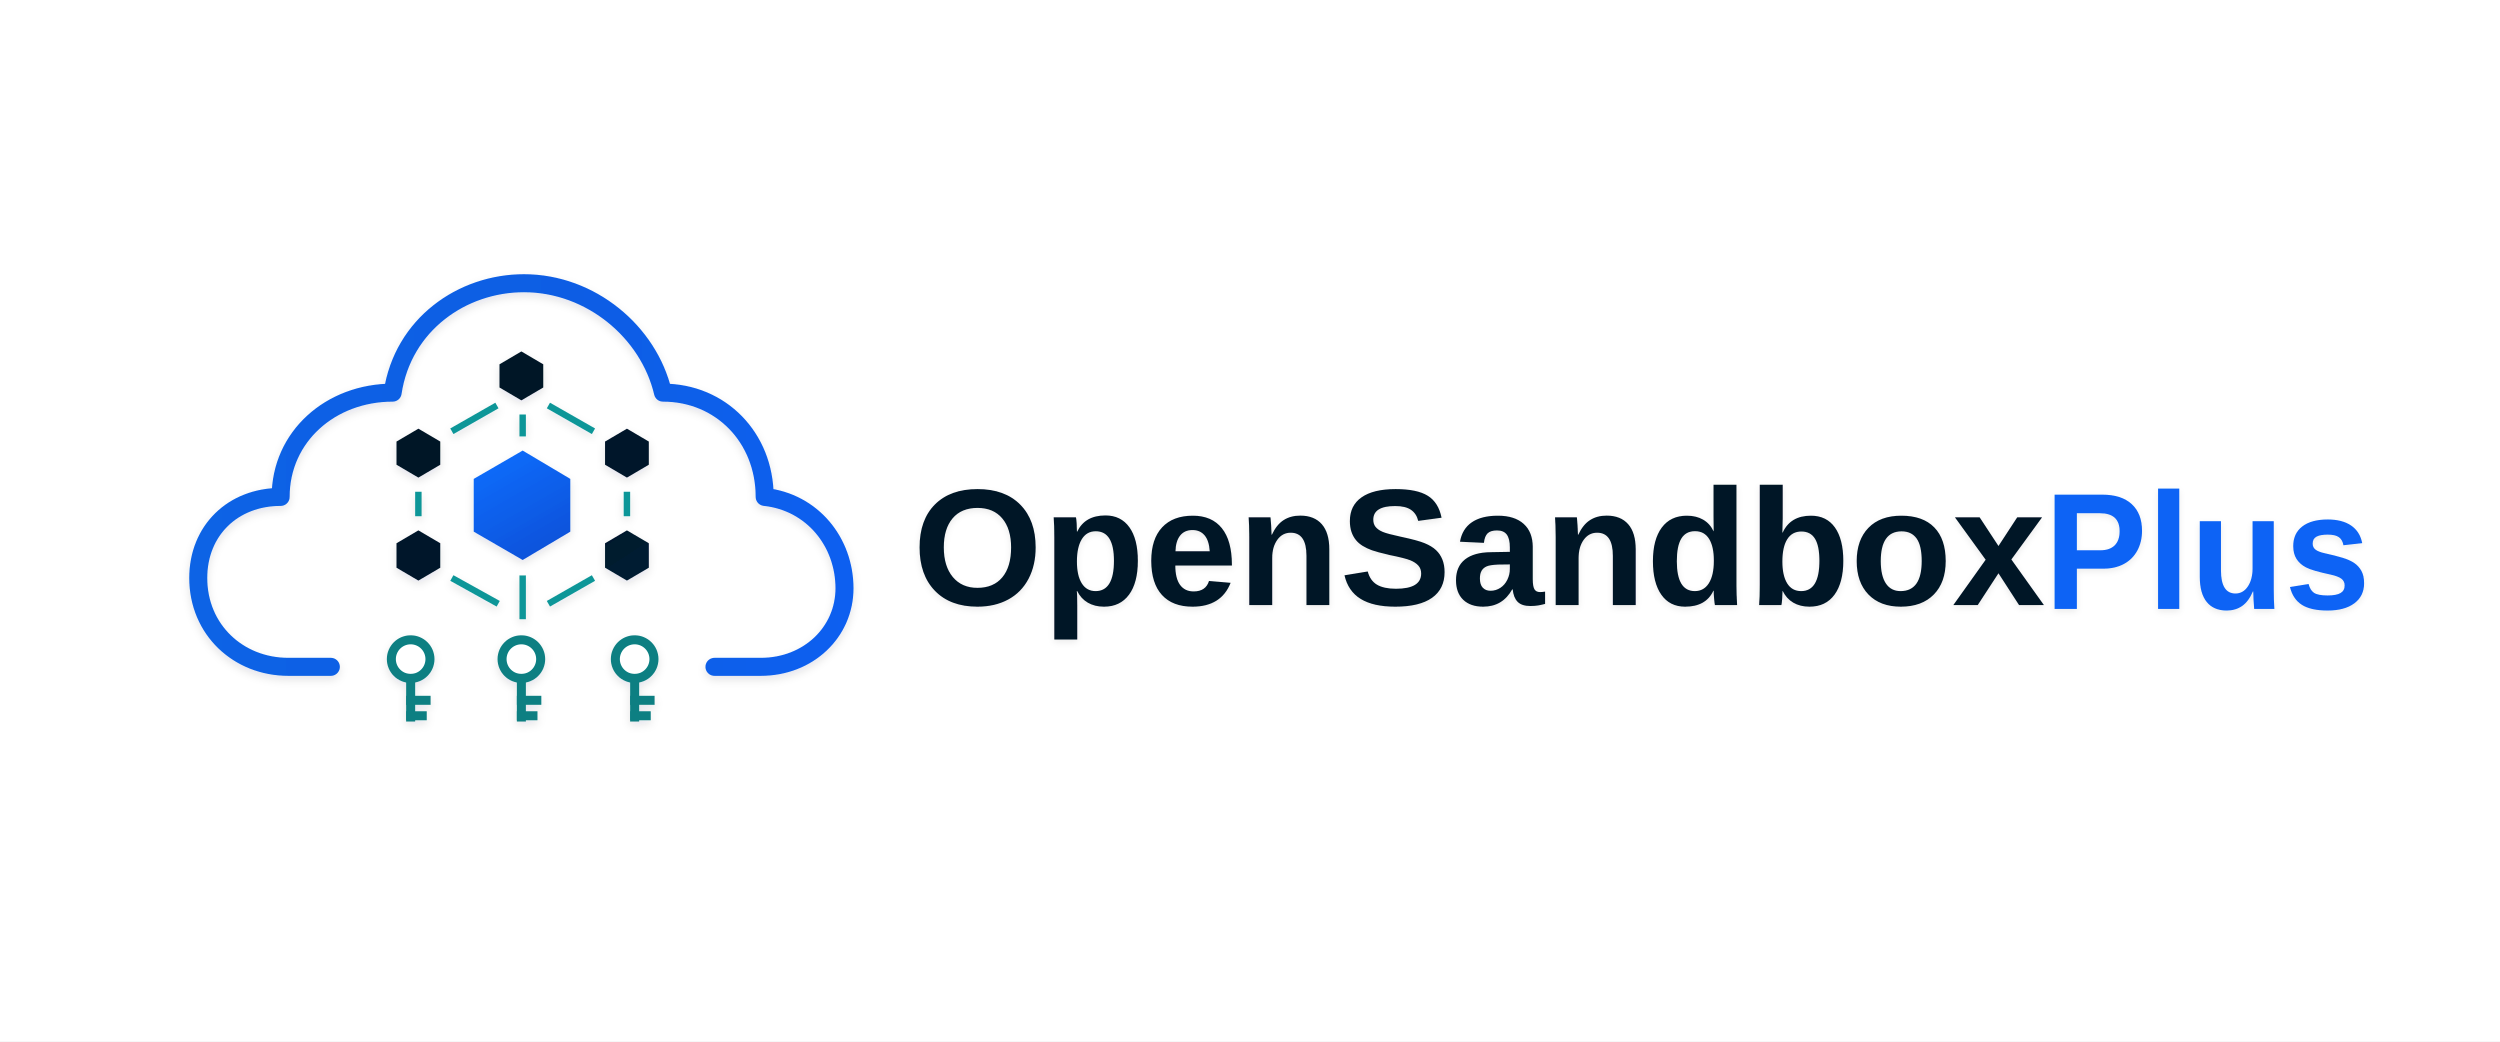
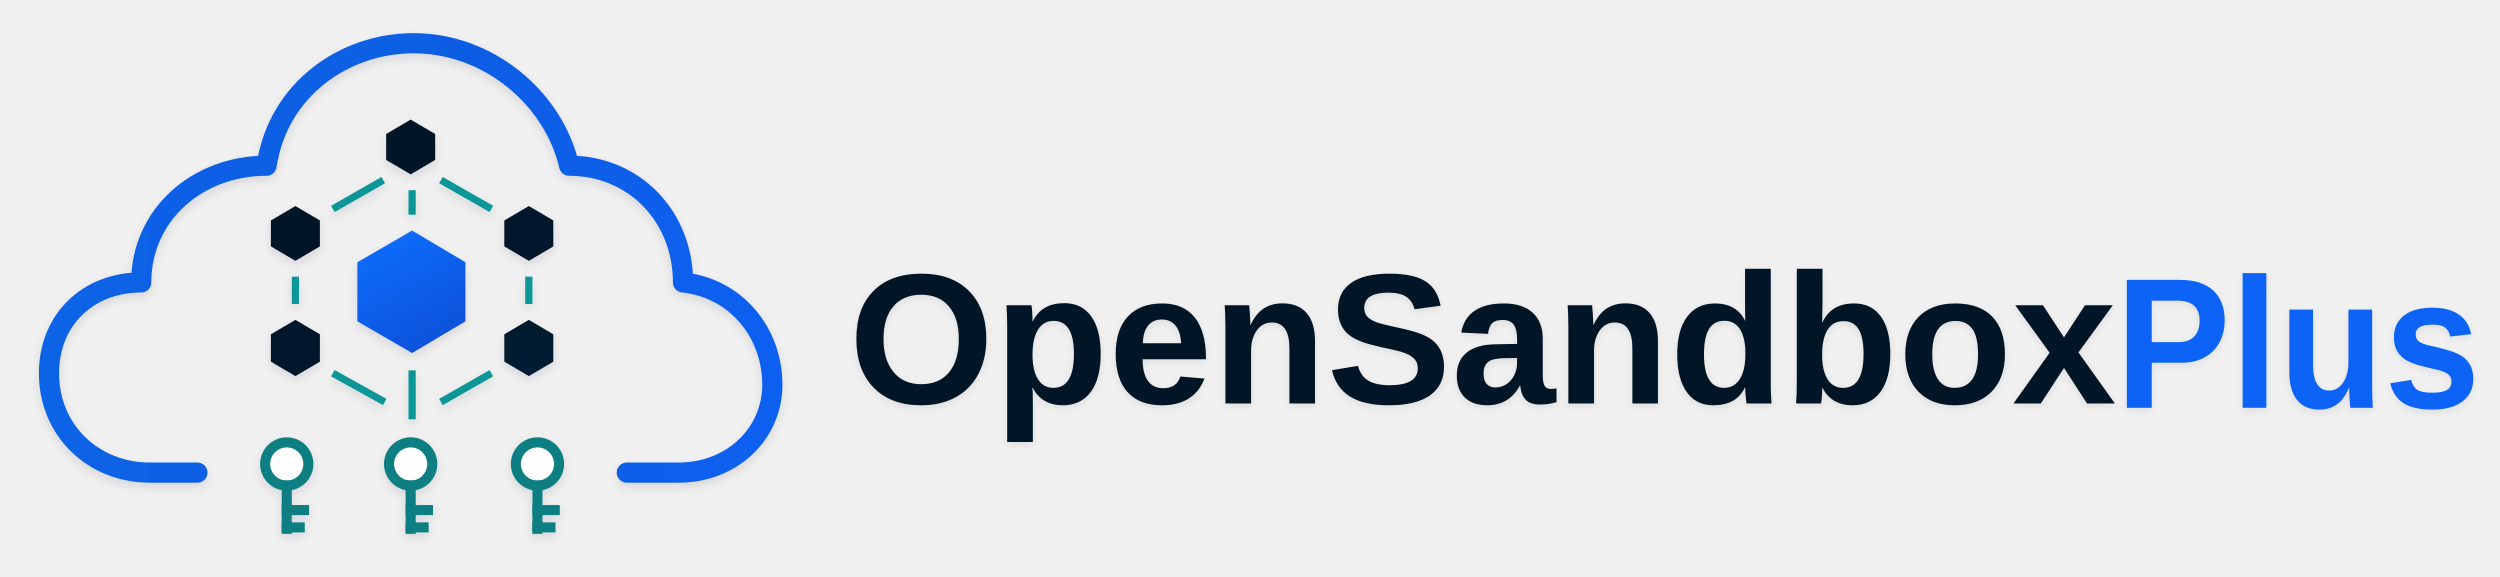
- <svg xmlns="http://www.w3.org/2000/svg" width="1942" height="809" viewBox="0 0 1942 809" fill="none" role="img" aria-labelledby="title desc">
-   <rect width="1942" height="809" fill="#ffffff" />
+ <svg xmlns="http://www.w3.org/2000/svg" width="1735" height="400" viewBox="120 190 1735 400" fill="none" role="img" aria-labelledby="title desc">
  <defs>
    <linearGradient id="cloudStroke" x1="148" y1="365" x2="660" y2="365" gradientUnits="userSpaceOnUse">
      <stop offset="0" stop-color="#0B63E5" />
      <stop offset="0.58" stop-color="#0E5DE4" />
      <stop offset="1" stop-color="#075FF0" />
    </linearGradient>
    <linearGradient id="centerHex" x1="386" y1="357" x2="428" y2="430" gradientUnits="userSpaceOnUse">
      <stop offset="0" stop-color="#0D6BFA" />
      <stop offset="1" stop-color="#0751D9" />
    </linearGradient>
    <linearGradient id="plusBlue" x1="1590" y1="372" x2="1824" y2="503" gradientUnits="userSpaceOnUse">
      <stop offset="0" stop-color="#0B63F5" />
      <stop offset="1" stop-color="#0759DD" />
    </linearGradient>
    <linearGradient id="darkInk" x1="710" y1="372" x2="1568" y2="504" gradientUnits="userSpaceOnUse">
      <stop offset="0" stop-color="#031426" />
      <stop offset="1" stop-color="#061A2E" />
    </linearGradient>
    <linearGradient id="darkHex" x1="388" y1="273" x2="503" y2="450" gradientUnits="userSpaceOnUse">
      <stop offset="0" stop-color="#031324" />
      <stop offset="1" stop-color="#061B31" />
    </linearGradient>
    <filter id="softShadow" x="-12%" y="-20%" width="124%" height="145%" color-interpolation-filters="sRGB">
      <feDropShadow dx="0" dy="3" stdDeviation="3.5" flood-color="#0B2035" flood-opacity="0.11" />
    </filter>
    <filter id="lightTextShadow" x="-3%" y="-12%" width="106%" height="130%" color-interpolation-filters="sRGB">
      <feDropShadow dx="0" dy="2" stdDeviation="2.4" flood-color="#0B1A2C" flood-opacity="0.08" />
    </filter>
    <style>
      .wordmark {
        font-family: "Segoe UI", Arial, Helvetica, sans-serif;
        font-size: 129px;
        font-weight: 700;
        letter-spacing: 0;
      }
    </style>
  </defs>
  <g id="mark" filter="url(#softShadow)" shape-rendering="geometricPrecision">
    <path d="M257 518H224C185 518 154 489 154 449C154 412 181 386 218 386C218 339 257 305 305 305C313 252 359 220 407 220C459 220 504 258 515 305C560 305 594 340 594 386C631 390 656 421 656 457C656 491 628 518 591 518H555" stroke="url(#cloudStroke)" stroke-width="14" stroke-linecap="round" stroke-linejoin="round" />
    <g id="network" stroke="#0A9698" stroke-width="5" stroke-linecap="butt">
      <path d="M351 335L386 315" />
      <path d="M406 322V339" />
      <path d="M426 315L461 335" />
      <path d="M325 382V401" />
      <path d="M487 382V401" />
      <path d="M351 449L387 469" />
      <path d="M406 447V481" />
      <path d="M426 469L461 449" />
    </g>
    <g id="outer-hexagons" fill="url(#darkHex)">
      <path d="M405 273L422 283V301L405 311L388 301V283L405 273Z" />
      <path d="M325 333L342 343V361L325 371L308 361V343L325 333Z" />
      <path d="M487 333L504 343V361L487 371L470 361V343L487 333Z" />
      <path d="M325 412L342 422V441L325 451L308 441V422L325 412Z" />
      <path d="M487 412L504 422V441L487 451L470 441V422L487 412Z" />
    </g>
    <path id="center-hexagon" d="M406 350L443 372V413L406 435L368 413V372L406 350Z" fill="url(#centerHex)" />
    <g id="keys" stroke="#087F82" stroke-width="7" stroke-linecap="square" stroke-linejoin="miter">
      <g transform="translate(319 512)">
        <circle cx="0" cy="0" r="15" fill="#ffffff" />
        <path d="M0 15V45" />
        <path d="M0 32H12" />
        <path d="M0 44H9" />
      </g>
      <g transform="translate(405 512)">
        <circle cx="0" cy="0" r="15" fill="#ffffff" />
        <path d="M0 15V45" />
        <path d="M0 32H12" />
        <path d="M0 44H9" />
      </g>
      <g transform="translate(493 512)">
        <circle cx="0" cy="0" r="15" fill="#ffffff" />
        <path d="M0 15V45" />
        <path d="M0 32H12" />
        <path d="M0 44H9" />
      </g>
    </g>
  </g>
  <g id="wordmark" filter="url(#lightTextShadow)">
    <text class="wordmark" x="0" y="470" transform="translate(709 0) scale(1.006 1)" fill="url(#darkInk)">OpenSandbox</text>
    <text class="wordmark" x="0" y="473" transform="translate(1588 0) scale(0.93 1)" fill="url(#plusBlue)">Plus</text>
  </g>
</svg>
